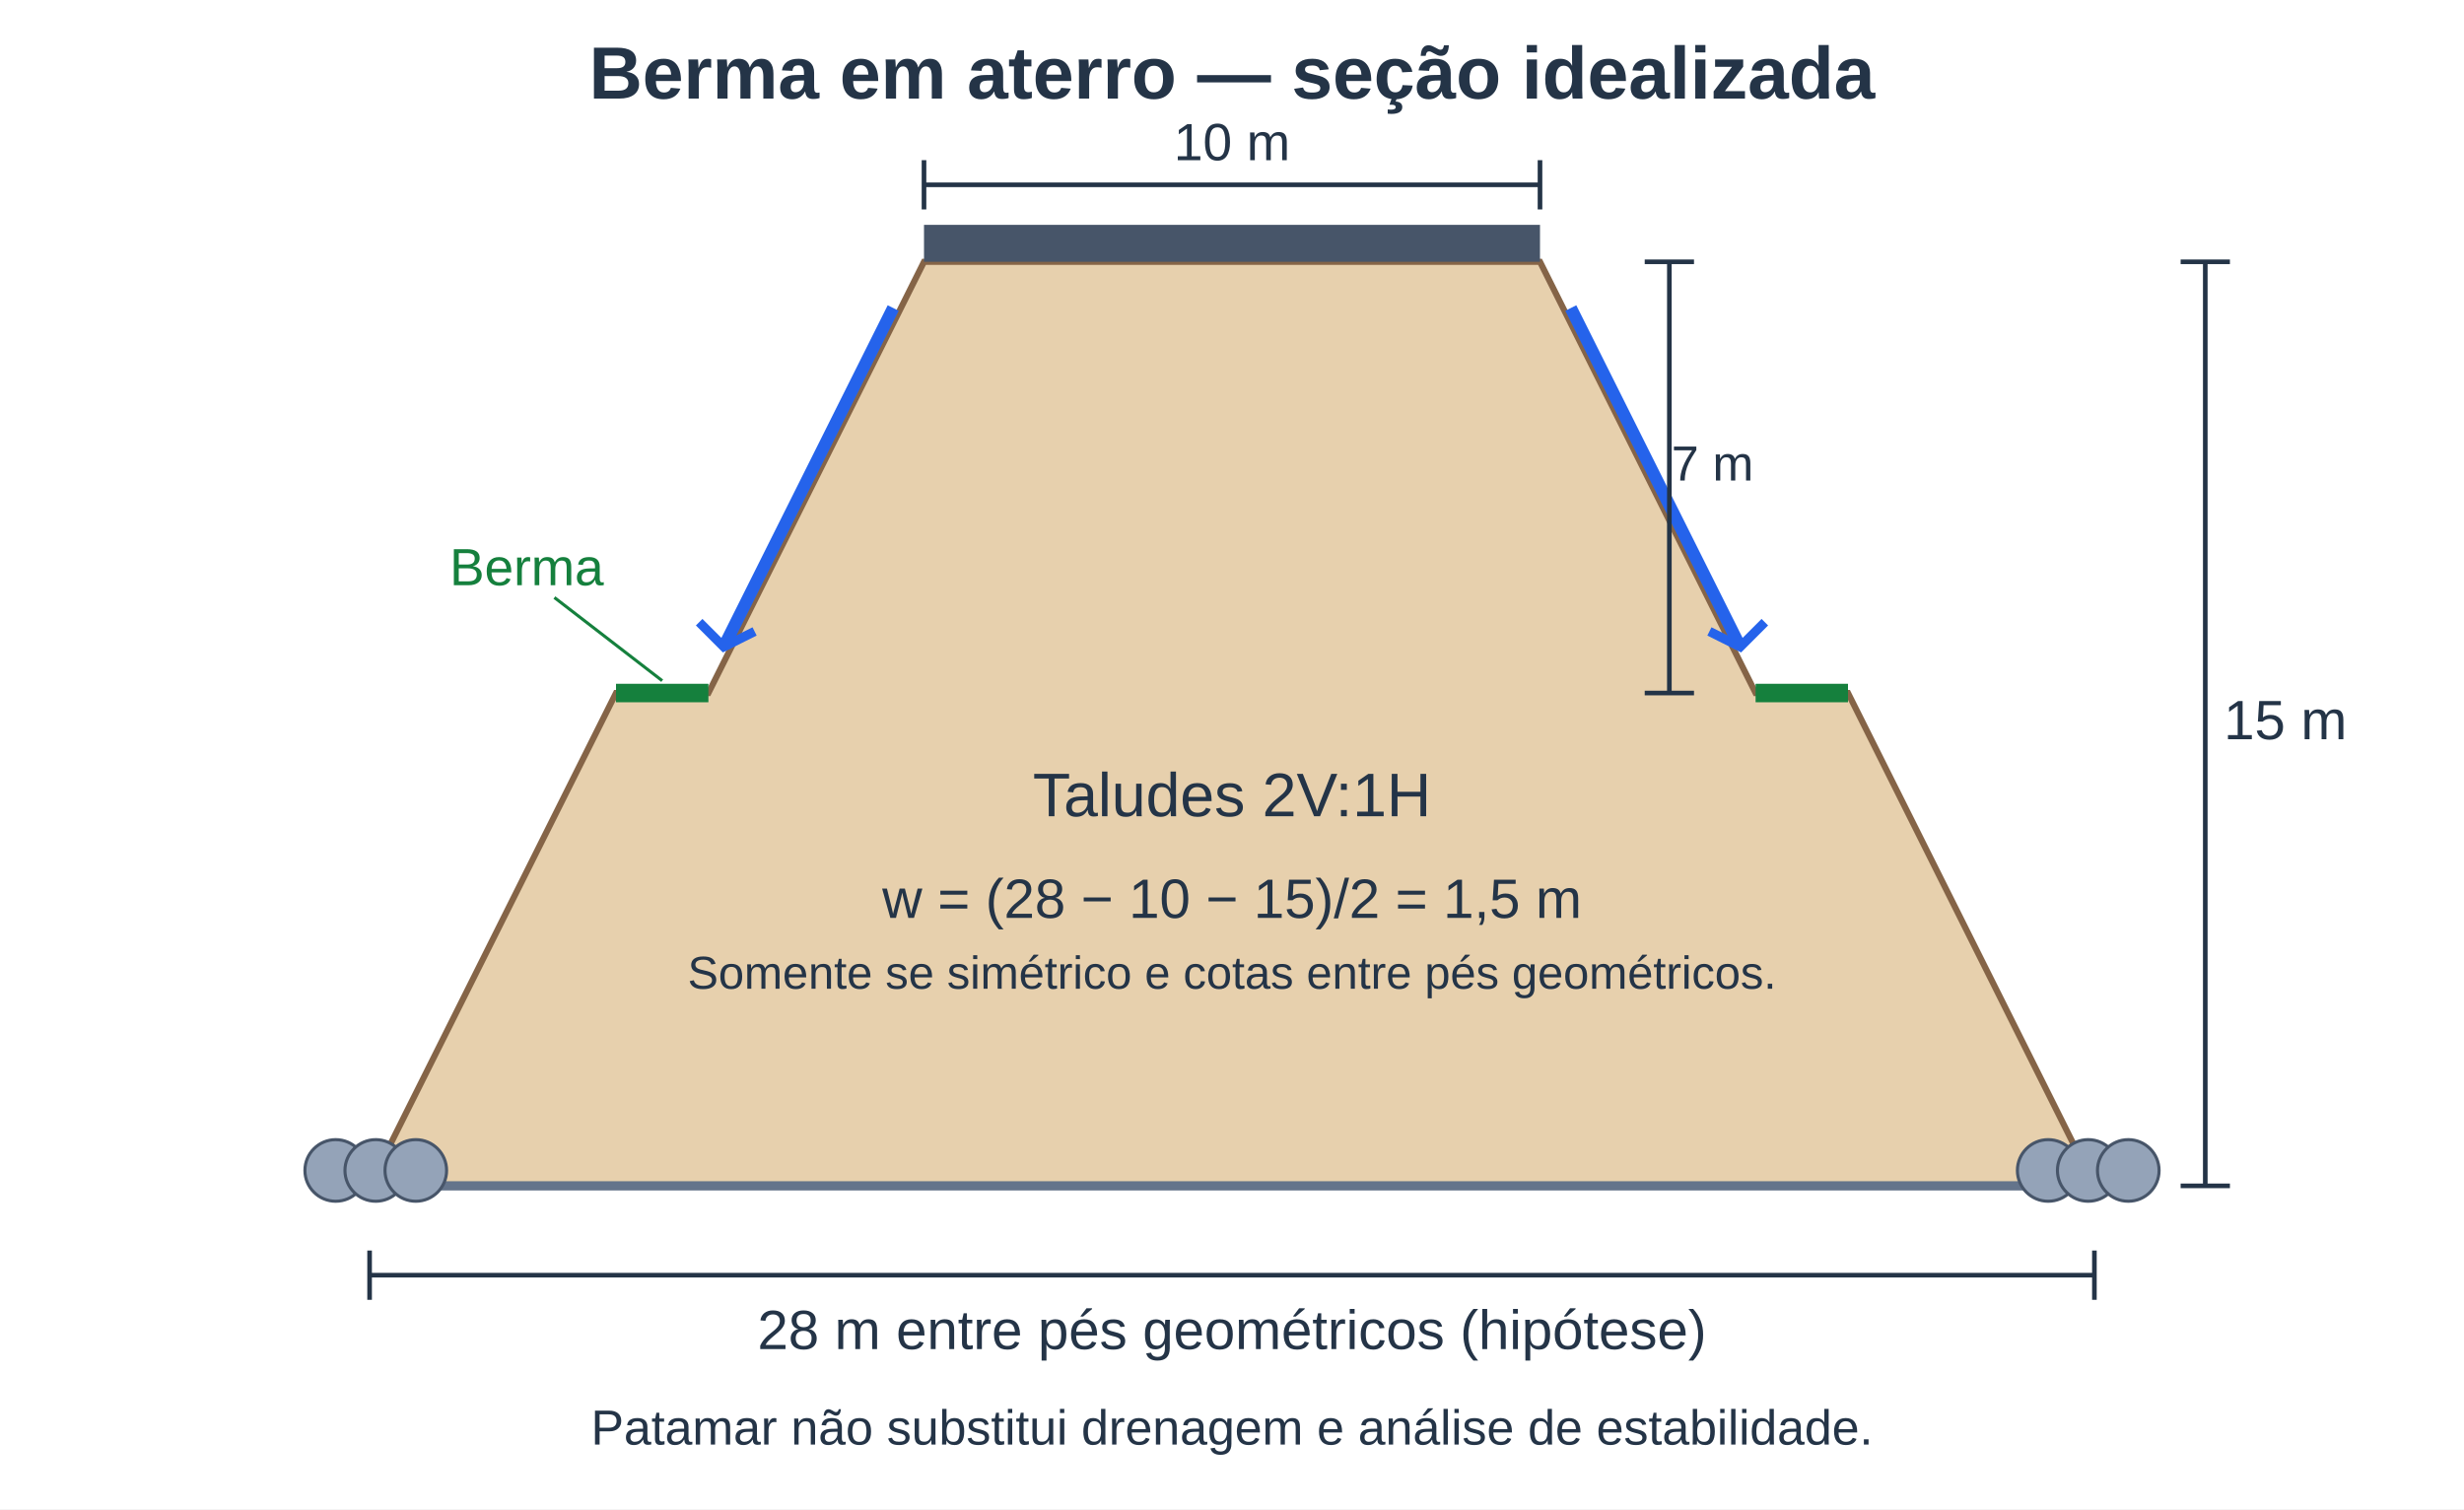
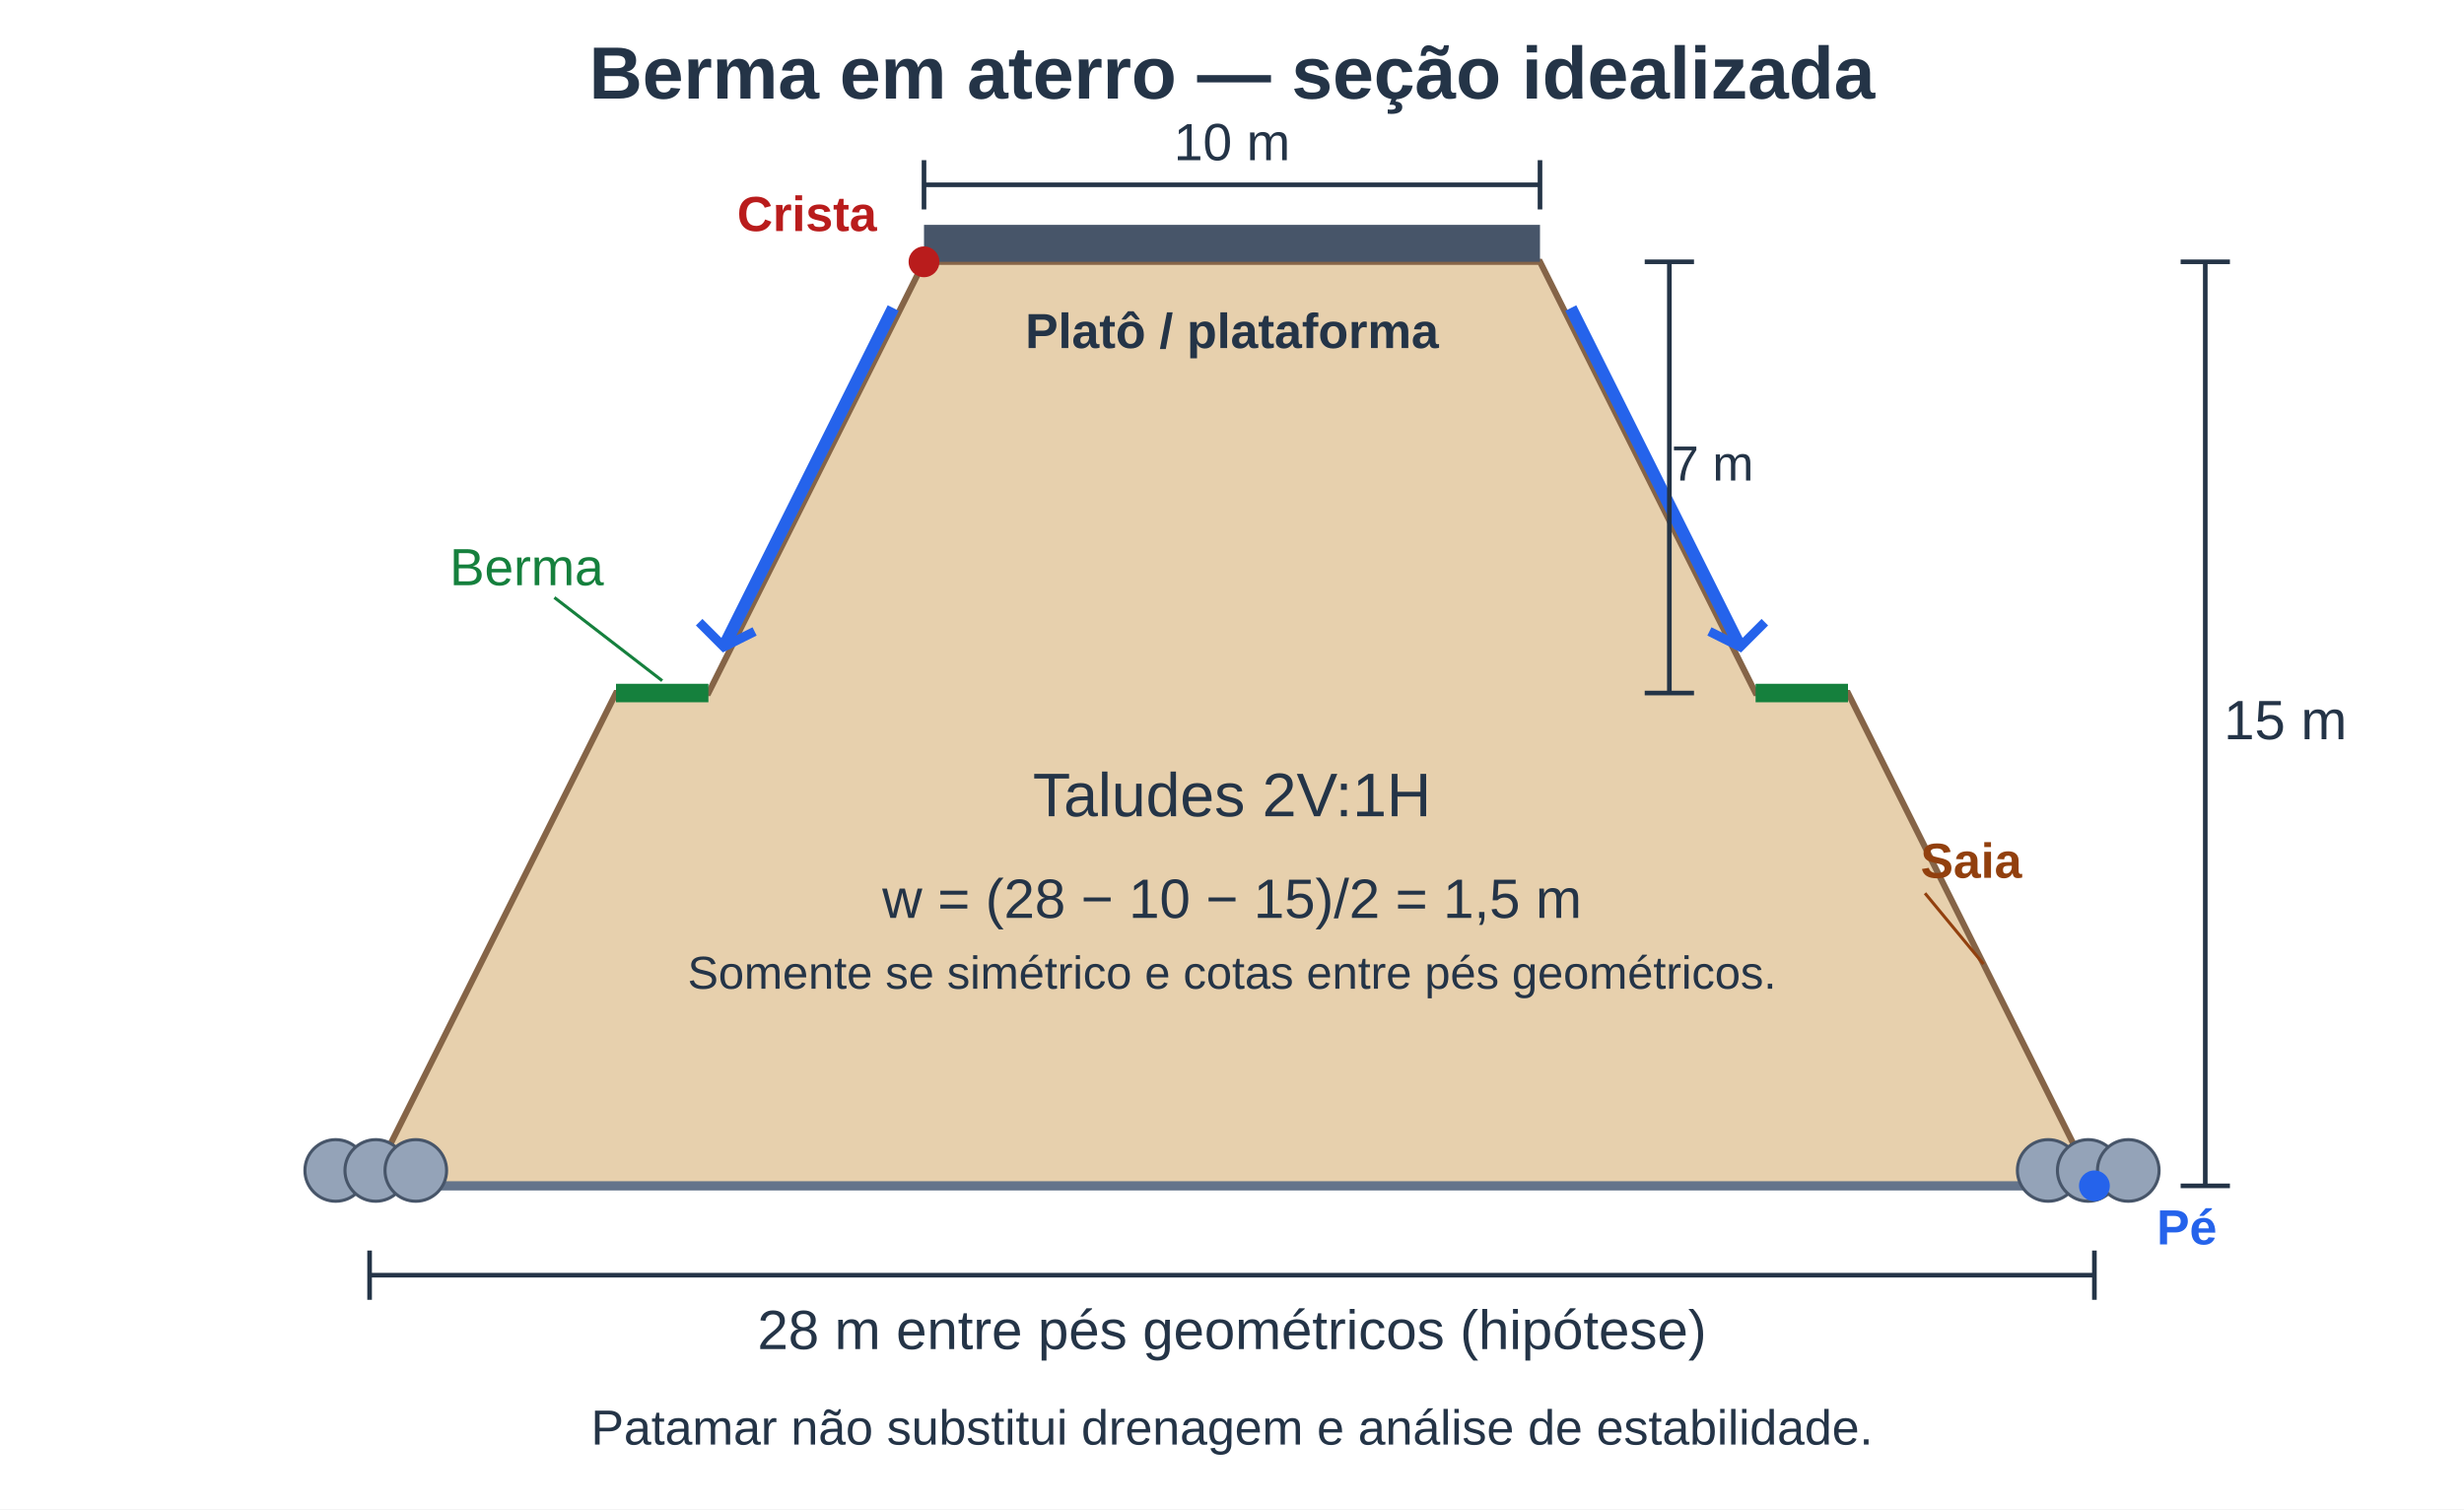
<svg xmlns="http://www.w3.org/2000/svg" viewBox="0 0 800 490" role="img">
  <rect width="800" height="490" fill="white" />
  <g font-family="Arial,sans-serif" fill="#243447" text-anchor="middle">
    <text x="400" y="32" font-size="24" font-weight="bold">Berma em aterro — seção idealizada</text>
    <path d="M120 385L200 225H230L300 85H500L570 225H600L680 385Z" fill="#e7d0ad" stroke="#856447" stroke-width="2" />
    <rect x="300" y="73" width="200" height="12" fill="#475569" />
    <path d="M200 225H230M570 225H600" stroke="#15803d" stroke-width="6" />
    <path d="M290 100L235 210M510 100L565 210" stroke="#2563eb" stroke-width="4" fill="none" />
    <path d="M227 202L235 210 245 205M555 205L565 210 573 202" stroke="#2563eb" stroke-width="3" fill="none" />
    <path d="M105 385H695" stroke="#64748b" stroke-width="3" />
    <g fill="#94a3b8" stroke="#475569">
      <circle cx="109" cy="380" r="10" />
      <circle cx="122" cy="380" r="10" />
      <circle cx="135" cy="380" r="10" />
      <circle cx="665" cy="380" r="10" />
      <circle cx="678" cy="380" r="10" />
      <circle cx="691" cy="380" r="10" />
    </g>
    <path d="M300 60H500M300 52V68M500 52V68" stroke="#243447" stroke-width="1.5" />
    <text x="400" y="52" font-size="17">10 m</text>
    <path d="M120 414H680M120 406V422M680 406V422" stroke="#243447" stroke-width="1.5" />
    <text x="400" y="438" font-size="18">28 m entre pés geométricos (hipótese)</text>
    <path d="M716 85V385M708 85H724M708 385H724" stroke="#243447" stroke-width="1.5" />
    <text x="742" y="240" font-size="18">15 m</text>
    <path d="M542 85V225M534 85H550M534 225H550" stroke="#243447" stroke-width="1.5" />
    <text x="556" y="156" font-size="16">7 m</text>
    <text x="171" y="190" font-size="17" fill="#15803d">Berma</text>
    <path d="M180 194L215 221" stroke="#15803d" fill="none" />
    <text x="400" y="265" font-size="20">Taludes 2V:1H</text>
    <text x="400" y="298" font-size="18">w = (28 − 10 − 15)/2 = 1,5 m</text>
    <text x="400" y="321" font-size="15">Somente se simétrico e cotas entre pés geométricos.</text>
    <text x="400" y="469" font-size="16">Patamar não substitui drenagem e análise de estabilidade.</text>
+     <g font-size="16" font-weight="bold">
+       <text x="400" y="113">Platô / plataforma</text>
+       <circle cx="300" cy="85" r="5" fill="#b91c1c" />
+       <text x="262" y="75" fill="#b91c1c">Crista</text>
+       <text x="640" y="285" fill="#92400e">Saia</text>
+       <path d="M625 290L644 313" stroke="#92400e" fill="none" />
+       <circle cx="680" cy="385" r="5" fill="#2563eb" />
+       <text x="710" y="404" fill="#2563eb">Pé</text>
+     </g>
  </g>
</svg>
